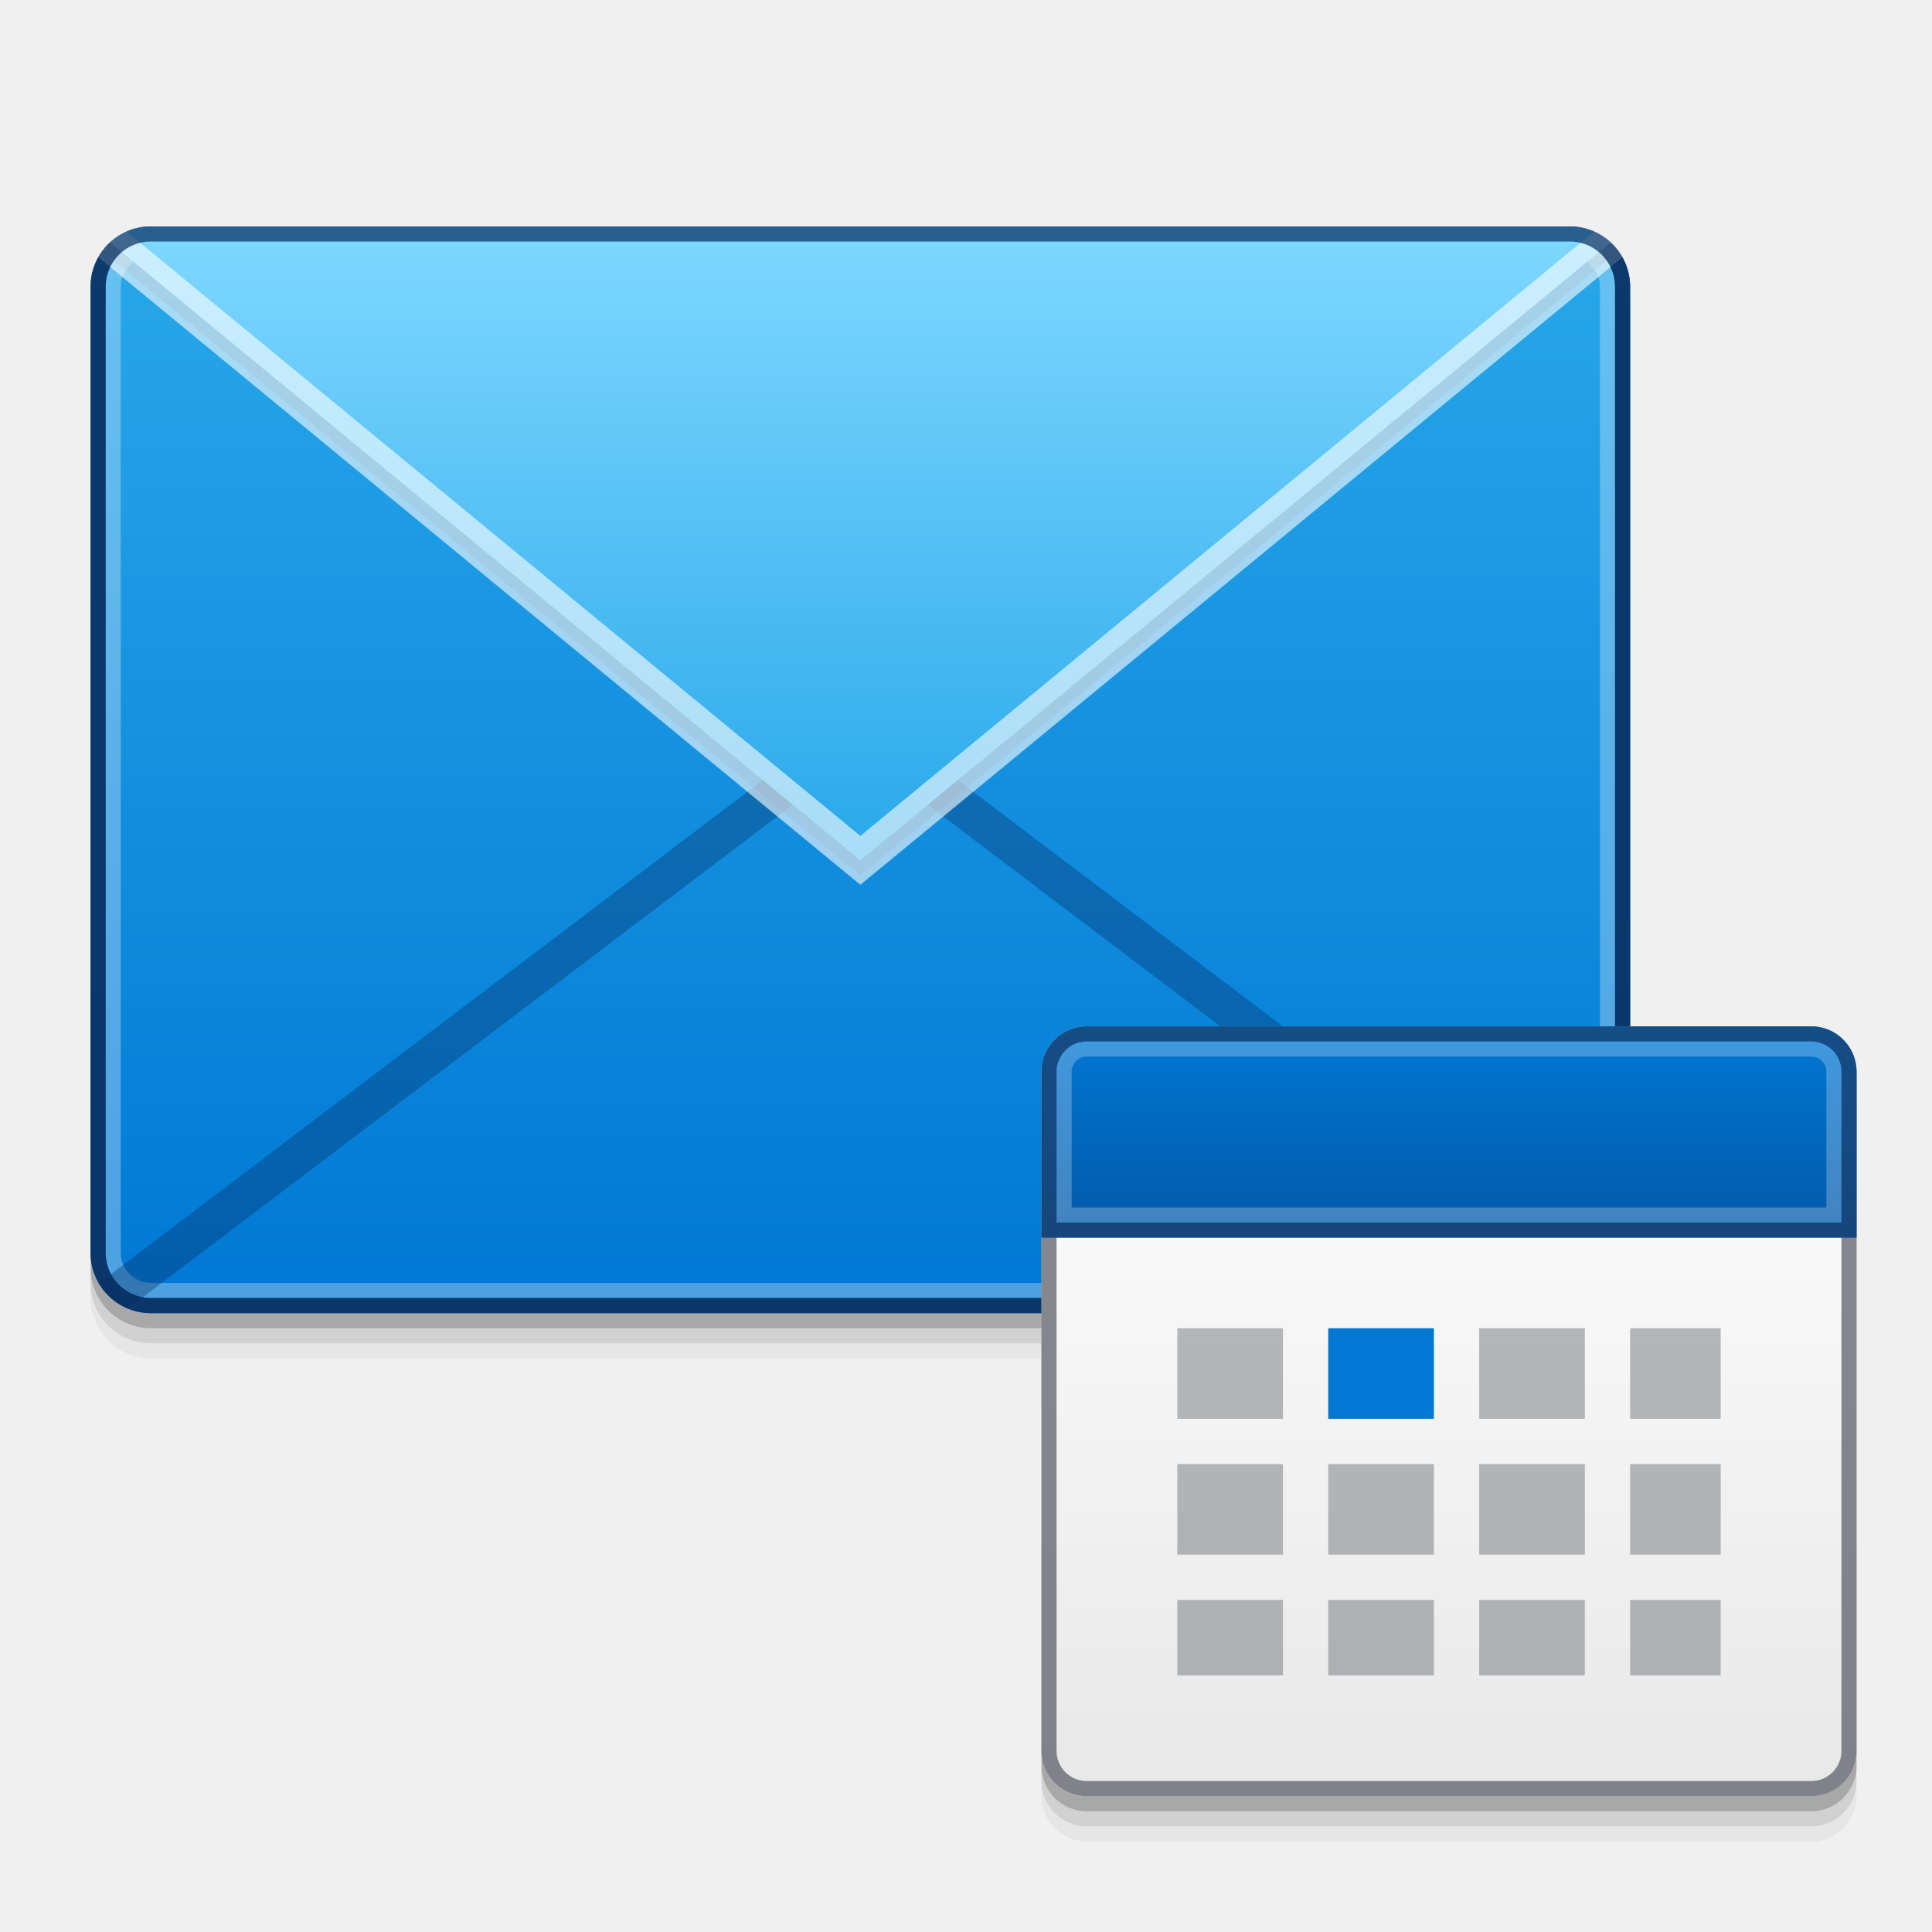
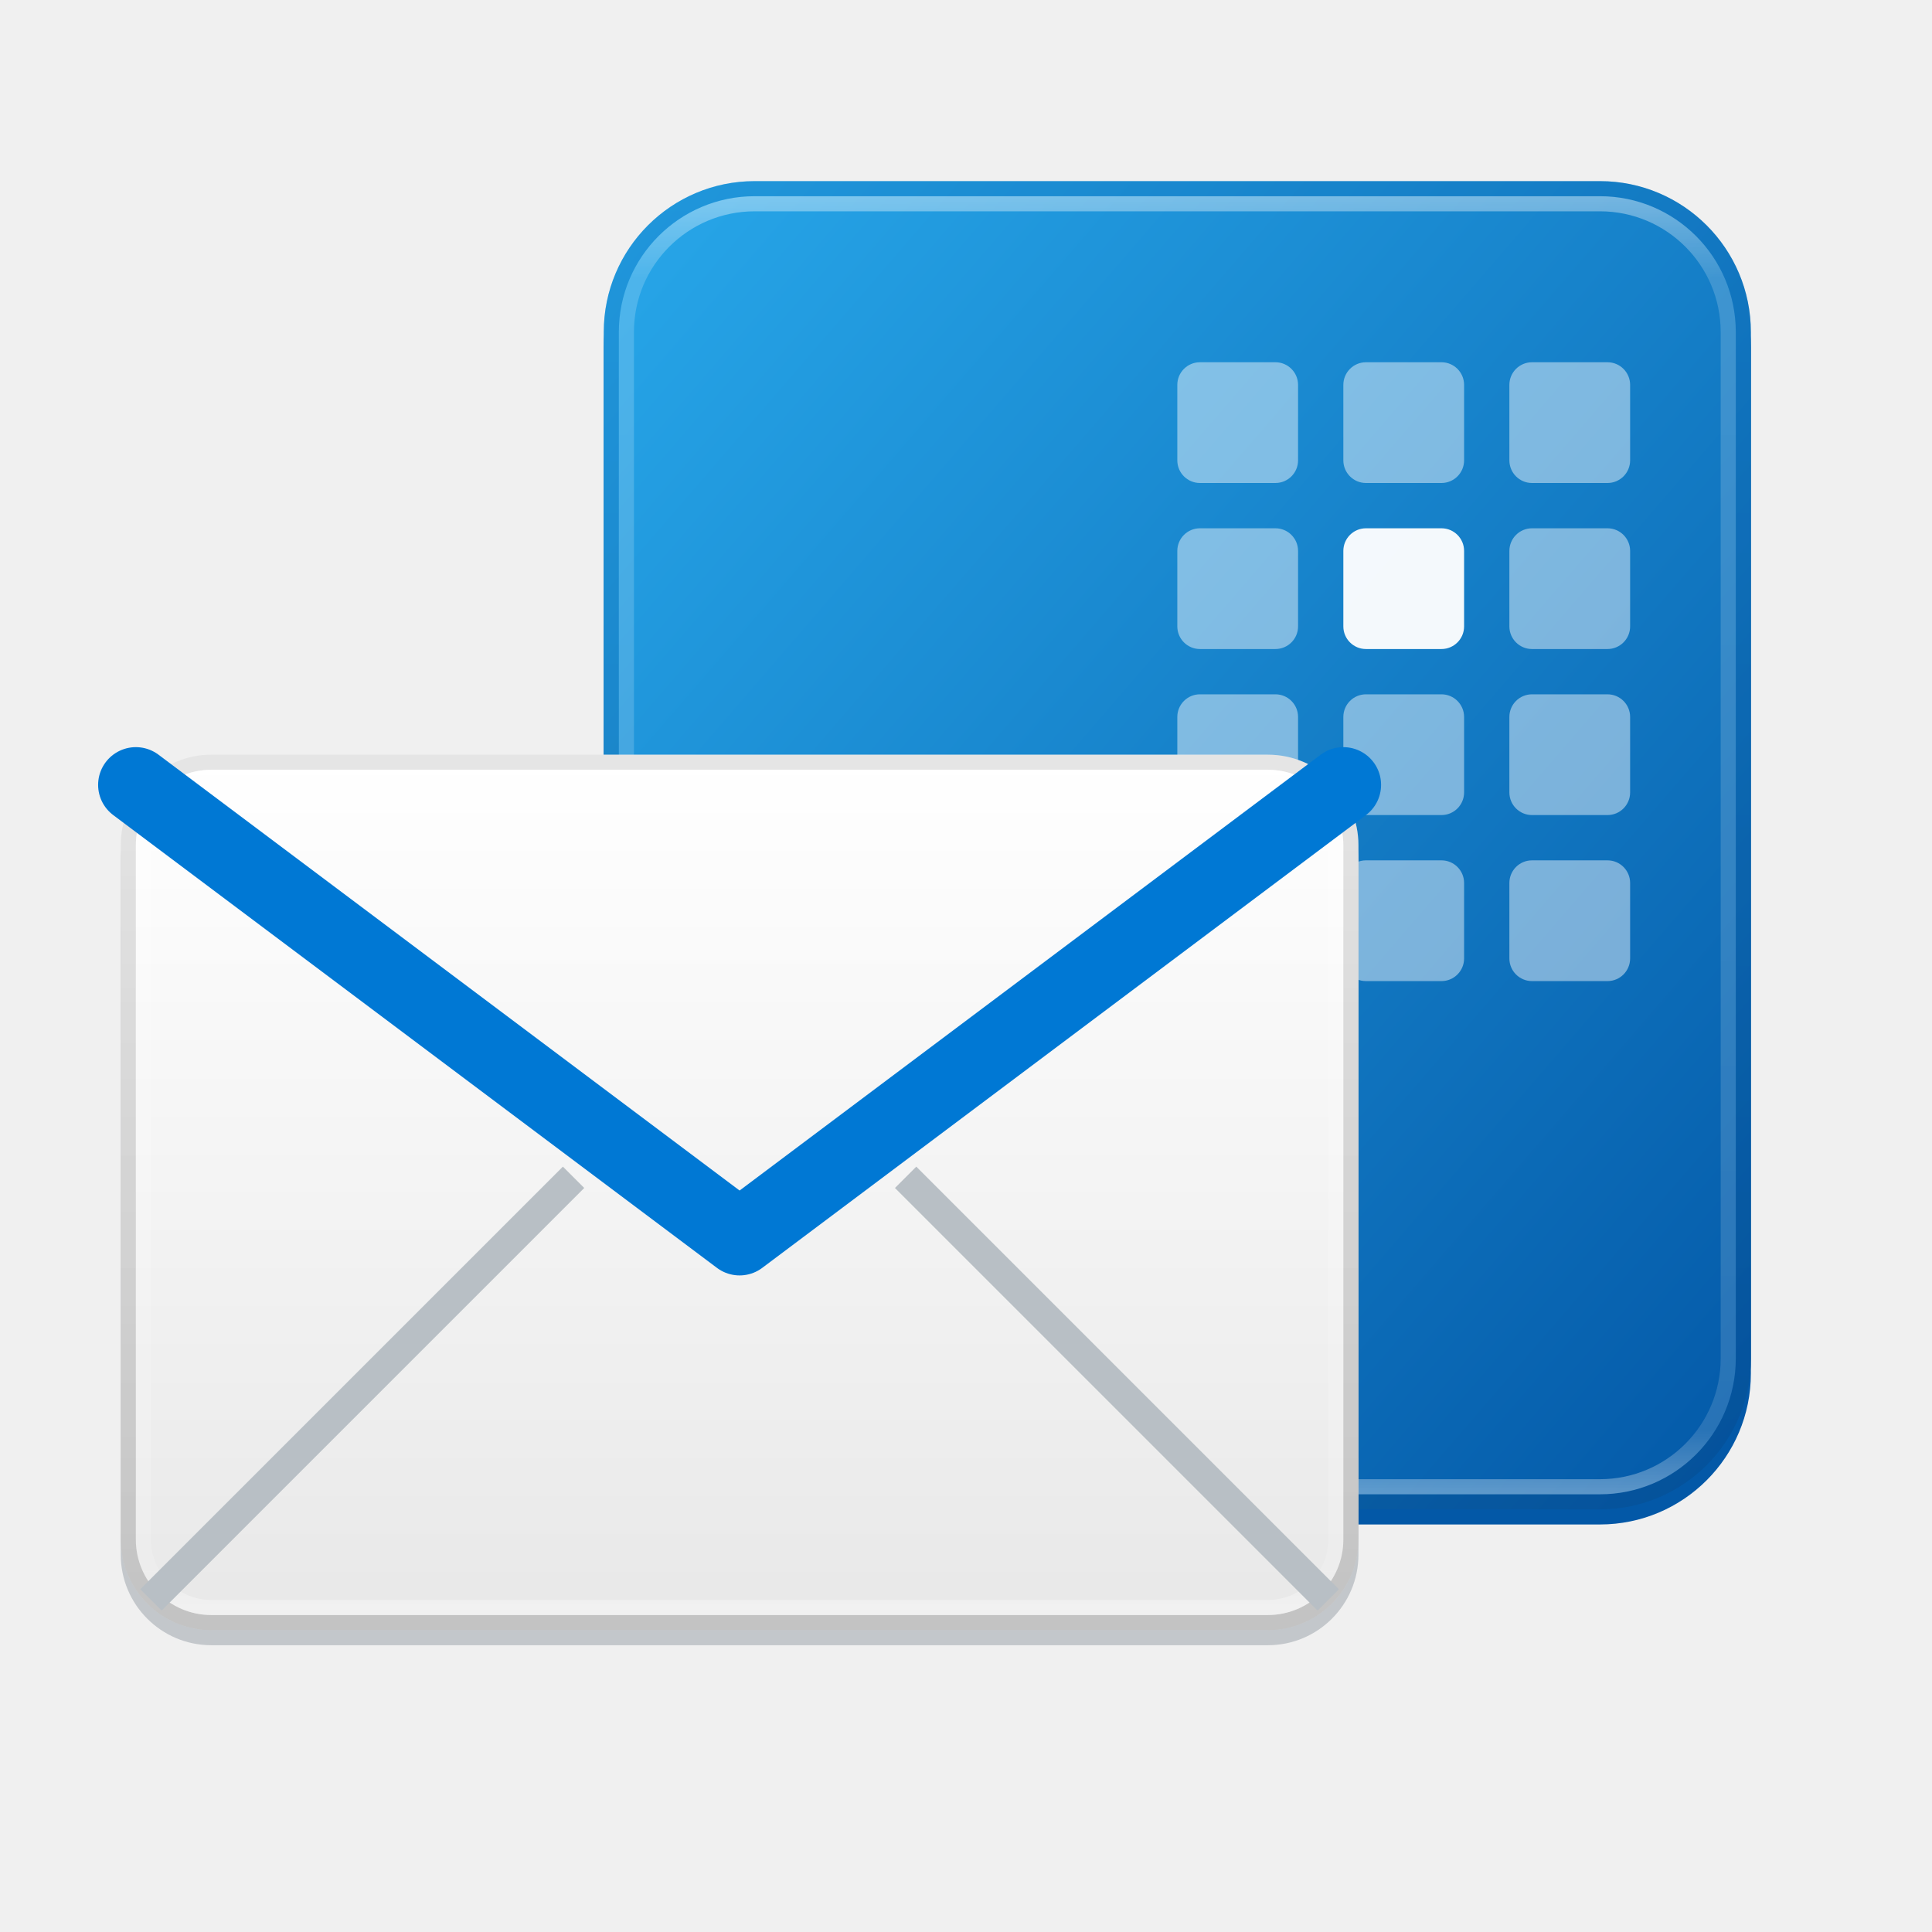
<svg xmlns="http://www.w3.org/2000/svg" width="128" height="128" viewBox="0 0 128 128">
  <defs>
-     <linearGradient id="g1" x1="0" y1="0" x2="0" y2="1">
+     <filter id="sh" x="-20%" y="-20%" width="140%" height="150%">
+       <feGaussianBlur in="SourceAlpha" stdDeviation="1" />
+       <feOffset dy="1" />
+       <feComponentTransfer>
+         <feFuncA type="linear" slope=".3" />
+       </feComponentTransfer>
+       <feMerge>
+         <feMergeNode />
+         <feMergeNode in="SourceGraphic" />
+       </feMerge>
+     </filter>
+     <radialGradient id="sol">
+       <stop offset="0" stop-opacity="0" />
+       <stop offset="1" stop-opacity="0" />
+     </radialGradient>
+     <linearGradient id="hl" x1="0" y1="0" x2="0" y2="1">
+       <stop offset="0" stop-color="#fff" stop-opacity=".45" />
+       <stop offset=".063" stop-color="#fff" stop-opacity=".2" />
+       <stop offset=".95" stop-color="#fff" stop-opacity=".157" />
+       <stop offset="1" stop-color="#fff" stop-opacity=".392" />
+     </linearGradient>
+     <linearGradient id="bk" x1="0" y1="0" x2="1" y2="1">
      <stop offset="0" stop-color="#28a8ea" />
-       <stop offset="1" stop-color="#0078d4" />
+       <stop offset="1" stop-color="#0358a7" />
    </linearGradient>
-     <clipPath id="c2">
-       <path d="M10 15H104A4 4 0 0 1 108 19V83A4 4 0 0 1 104 87H10A4 4 0 0 1 6 83V19A4 4 0 0 1 10 15Z" />
-     </clipPath>
-   </defs>
-   <path d="M10 15H104A4 4 0 0 1 108 19V83A4 4 0 0 1 104 87H10A4 4 0 0 1 6 83V19A4 4 0 0 1 10 15Z" fill="#181818" opacity="0.22" transform="translate(0 1)" />
-   <path d="M10 15H104A4 4 0 0 1 108 19V83A4 4 0 0 1 104 87H10A4 4 0 0 1 6 83V19A4 4 0 0 1 10 15Z" fill="#181818" opacity="0.1" transform="translate(0 2)" />
-   <path d="M10 15H104A4 4 0 0 1 108 19V83A4 4 0 0 1 104 87H10A4 4 0 0 1 6 83V19A4 4 0 0 1 10 15Z" fill="#181818" opacity="0.05" transform="translate(0 3)" />
-   <path d="M10 15H104A4 4 0 0 1 108 19V83A4 4 0 0 1 104 87H10A4 4 0 0 1 6 83V19A4 4 0 0 1 10 15Z" fill="url(#g1)" />
-   <g clip-path="url(#c2)" fill="none">
-     <path d="M10 15H104A4 4 0 0 1 108 19V83A4 4 0 0 1 104 87H10A4 4 0 0 1 6 83V19A4 4 0 0 1 10 15Z" stroke="#fff" stroke-opacity="0.3" stroke-width="4" />
-     <path d="M10 15H104A4 4 0 0 1 108 19V83A4 4 0 0 1 104 87H10A4 4 0 0 1 6 83V19A4 4 0 0 1 10 15Z" stroke="#032d60" stroke-opacity="0.7" stroke-width="2" />
-   </g>
-   <defs>
-     <clipPath id="c3">
-       <path d="M10 15H104A4 4 0 0 1 108 19V83A4 4 0 0 1 104 87H10A4 4 0 0 1 6 83V19A4 4 0 0 1 10 15Z" />
-     </clipPath>
-     <linearGradient id="g4" x1="0" y1="0" x2="0" y2="1">
-       <stop offset="0" stop-color="#7fd8ff" />
-       <stop offset="1" stop-color="#28a8ea" />
+     <linearGradient id="bks" x1="0" y1="0" x2="0" y2="1">
+       <stop offset="0" stop-color="#0358a7" stop-opacity="1" />
+       <stop offset="1" stop-color="#032d60" stop-opacity="1" />
+     </linearGradient>
+     <linearGradient id="pp" x1="0" y1="0" x2="0" y2="1">
+       <stop offset="0" stop-color="#ffffff" stop-opacity="1" />
+       <stop offset="1" stop-color="#e8e8e8" stop-opacity="1" />
+     </linearGradient>
+     <linearGradient id="pps" x1="0" y1="0" x2="0" y2="1">
+       <stop offset="0" stop-color="#000" stop-opacity="0.1" />
+       <stop offset="1" stop-color="#000" stop-opacity="0.16" />
+     </linearGradient>
+     <linearGradient id="ac" x1="0" y1="0" x2="0" y2="1">
+       <stop offset="0" stop-color="#28a8ea" stop-opacity="1" />
+       <stop offset="1" stop-color="#0358a7" stop-opacity="1" />
    </linearGradient>
  </defs>
-   <g clip-path="url(#c3)">
-     <path d="M6 87L57.0 48.36L108 87" fill="none" stroke="#032d60" stroke-opacity=".35" stroke-width="2.5" />
-     <path d="M6 15L57.0 57L108 15Z" fill="#000" opacity=".15" transform="translate(0 1)" />
-     <path d="M6 15L57.0 57L108 15Z" fill="url(#g4)" />
-     <path d="M6 15L57.0 57L108 15" fill="none" stroke="#fff" stroke-opacity="0.6" stroke-width="2.5" />
-     <path d="M10 15H104A4 4 0 0 1 108 19V83A4 4 0 0 1 104 87H10A4 4 0 0 1 6 83V19A4 4 0 0 1 10 15Z" fill="none" stroke="#032d60" stroke-opacity=".7" stroke-width="2" />
-   </g>
-   <defs>
-     <linearGradient id="g5" x1="0" y1="0" x2="0" y2="1">
-       <stop offset="0" stop-color="#ffffff" />
-       <stop offset="1" stop-color="#e8e8e8" />
-     </linearGradient>
-     <clipPath id="c6">
-       <path d="M72 68H120A3 3 0 0 1 123 71V116A3 3 0 0 1 120 119H72A3 3 0 0 1 69 116V71A3 3 0 0 1 72 68Z" />
-     </clipPath>
-   </defs>
-   <path d="M72 68H120A3 3 0 0 1 123 71V116A3 3 0 0 1 120 119H72A3 3 0 0 1 69 116V71A3 3 0 0 1 72 68Z" fill="#181818" opacity="0.22" transform="translate(0 1)" />
-   <path d="M72 68H120A3 3 0 0 1 123 71V116A3 3 0 0 1 120 119H72A3 3 0 0 1 69 116V71A3 3 0 0 1 72 68Z" fill="#181818" opacity="0.1" transform="translate(0 2)" />
-   <path d="M72 68H120A3 3 0 0 1 123 71V116A3 3 0 0 1 120 119H72A3 3 0 0 1 69 116V71A3 3 0 0 1 72 68Z" fill="#181818" opacity="0.05" transform="translate(0 3)" />
-   <path d="M72 68H120A3 3 0 0 1 123 71V116A3 3 0 0 1 120 119H72A3 3 0 0 1 69 116V71A3 3 0 0 1 72 68Z" fill="url(#g5)" />
-   <g clip-path="url(#c6)" fill="none">
-     <path d="M72 68H120A3 3 0 0 1 123 71V116A3 3 0 0 1 120 119H72A3 3 0 0 1 69 116V71A3 3 0 0 1 72 68Z" stroke="#555761" stroke-opacity="0.7" stroke-width="2" />
-   </g>
-   <defs>
-     <linearGradient id="g7" x1="0" y1="0" x2="0" y2="1">
-       <stop offset="0" stop-color="#0078d4" />
-       <stop offset="1" stop-color="#0358a7" />
-     </linearGradient>
-     <clipPath id="c8">
-       <path d="M72 68H120A3 3 0 0 1 123 71V82H69V71A3 3 0 0 1 72 68Z" />
-     </clipPath>
-   </defs>
-   <path d="M72 68H120A3 3 0 0 1 123 71V82H69V71A3 3 0 0 1 72 68Z" fill="url(#g7)" />
-   <g clip-path="url(#c8)" fill="none">
-     <path d="M72 68H120A3 3 0 0 1 123 71V82H69V71A3 3 0 0 1 72 68Z" stroke="#fff" stroke-opacity="0.25" stroke-width="4" />
-     <path d="M72 68H120A3 3 0 0 1 123 71V82H69V71A3 3 0 0 1 72 68Z" stroke="#032d60" stroke-opacity="0.7" stroke-width="2" />
-   </g>
-   <rect x="78" y="88" width="7" height="6" fill="#7e8087" opacity="0.55" />
-   <rect x="88" y="88" width="7" height="6" fill="#0078d4" opacity="1" />
-   <rect x="98" y="88" width="7" height="6" fill="#7e8087" opacity="0.55" />
-   <rect x="108" y="88" width="6" height="6" fill="#7e8087" opacity="0.55" />
-   <rect x="78" y="97" width="7" height="6" fill="#7e8087" opacity="0.55" />
-   <rect x="88" y="97" width="7" height="6" fill="#7e8087" opacity="0.55" />
-   <rect x="98" y="97" width="7" height="6" fill="#7e8087" opacity="0.55" />
-   <rect x="108" y="97" width="6" height="6" fill="#7e8087" opacity="0.55" />
-   <rect x="78" y="106" width="7" height="5" fill="#7e8087" opacity="0.55" />
-   <rect x="88" y="106" width="7" height="5" fill="#7e8087" opacity="0.55" />
-   <rect x="98" y="106" width="7" height="5" fill="#7e8087" opacity="0.55" />
-   <rect x="108" y="106" width="6" height="5" fill="#7e8087" opacity="0.55" />
+   <rect x="40" y="13" width="76" height="88" rx="10" fill="#0358a7" />
+   <rect x="40" y="12" width="76" height="88" rx="10" fill="url(#bk)" />
+   <rect x="40.5" y="12.5" width="75" height="87" rx="9.5" fill="none" stroke="url(#bks)" stroke-width="1" opacity="0.2" />
+   <rect x="41.5" y="13.5" width="73" height="85" rx="8.5" fill="none" stroke="url(#hl)" stroke-width="1" opacity=".9" />
+   <rect x="78" y="24" width="8" height="8" rx="1.5" fill="#fff" opacity=".45" />
+   <rect x="89" y="24" width="8" height="8" rx="1.5" fill="#fff" opacity=".45" />
+   <rect x="100" y="24" width="8" height="8" rx="1.5" fill="#fff" opacity=".45" />
+   <rect x="78" y="35" width="8" height="8" rx="1.5" fill="#fff" opacity=".45" />
+   <rect x="89" y="35" width="8" height="8" rx="1.5" fill="#fff" opacity=".95" />
+   <rect x="100" y="35" width="8" height="8" rx="1.5" fill="#fff" opacity=".45" />
+   <rect x="78" y="46" width="8" height="8" rx="1.5" fill="#fff" opacity=".45" />
+   <rect x="89" y="46" width="8" height="8" rx="1.5" fill="#fff" opacity=".45" />
+   <rect x="100" y="46" width="8" height="8" rx="1.5" fill="#fff" opacity=".45" />
+   <rect x="78" y="57" width="8" height="8" rx="1.5" fill="#fff" opacity=".45" />
+   <rect x="89" y="57" width="8" height="8" rx="1.5" fill="#fff" opacity=".45" />
+   <rect x="100" y="57" width="8" height="8" rx="1.5" fill="#fff" opacity=".45" />
+   <rect x="8" y="51" width="82" height="58" rx="6" fill="#c3c7cb" />
+   <rect x="8" y="50" width="82" height="58" rx="6" fill="url(#pp)" />
+   <rect x="8.5" y="50.5" width="81" height="57" rx="5.5" fill="none" stroke="url(#pps)" stroke-width="1" opacity="1" />
+   <rect x="9.5" y="51.5" width="79" height="55" rx="4.5" fill="none" stroke="url(#hl)" stroke-width="1" opacity=".9" />
+   <path d="M10,106 L38,78 M88,106 L60,78" stroke="#b8bfc5" stroke-width="2" />
+   <path d="M9,52 L49,82 L89,52" fill="none" stroke="#0078d4" stroke-width="5" stroke-linejoin="round" stroke-linecap="round" />
</svg>
